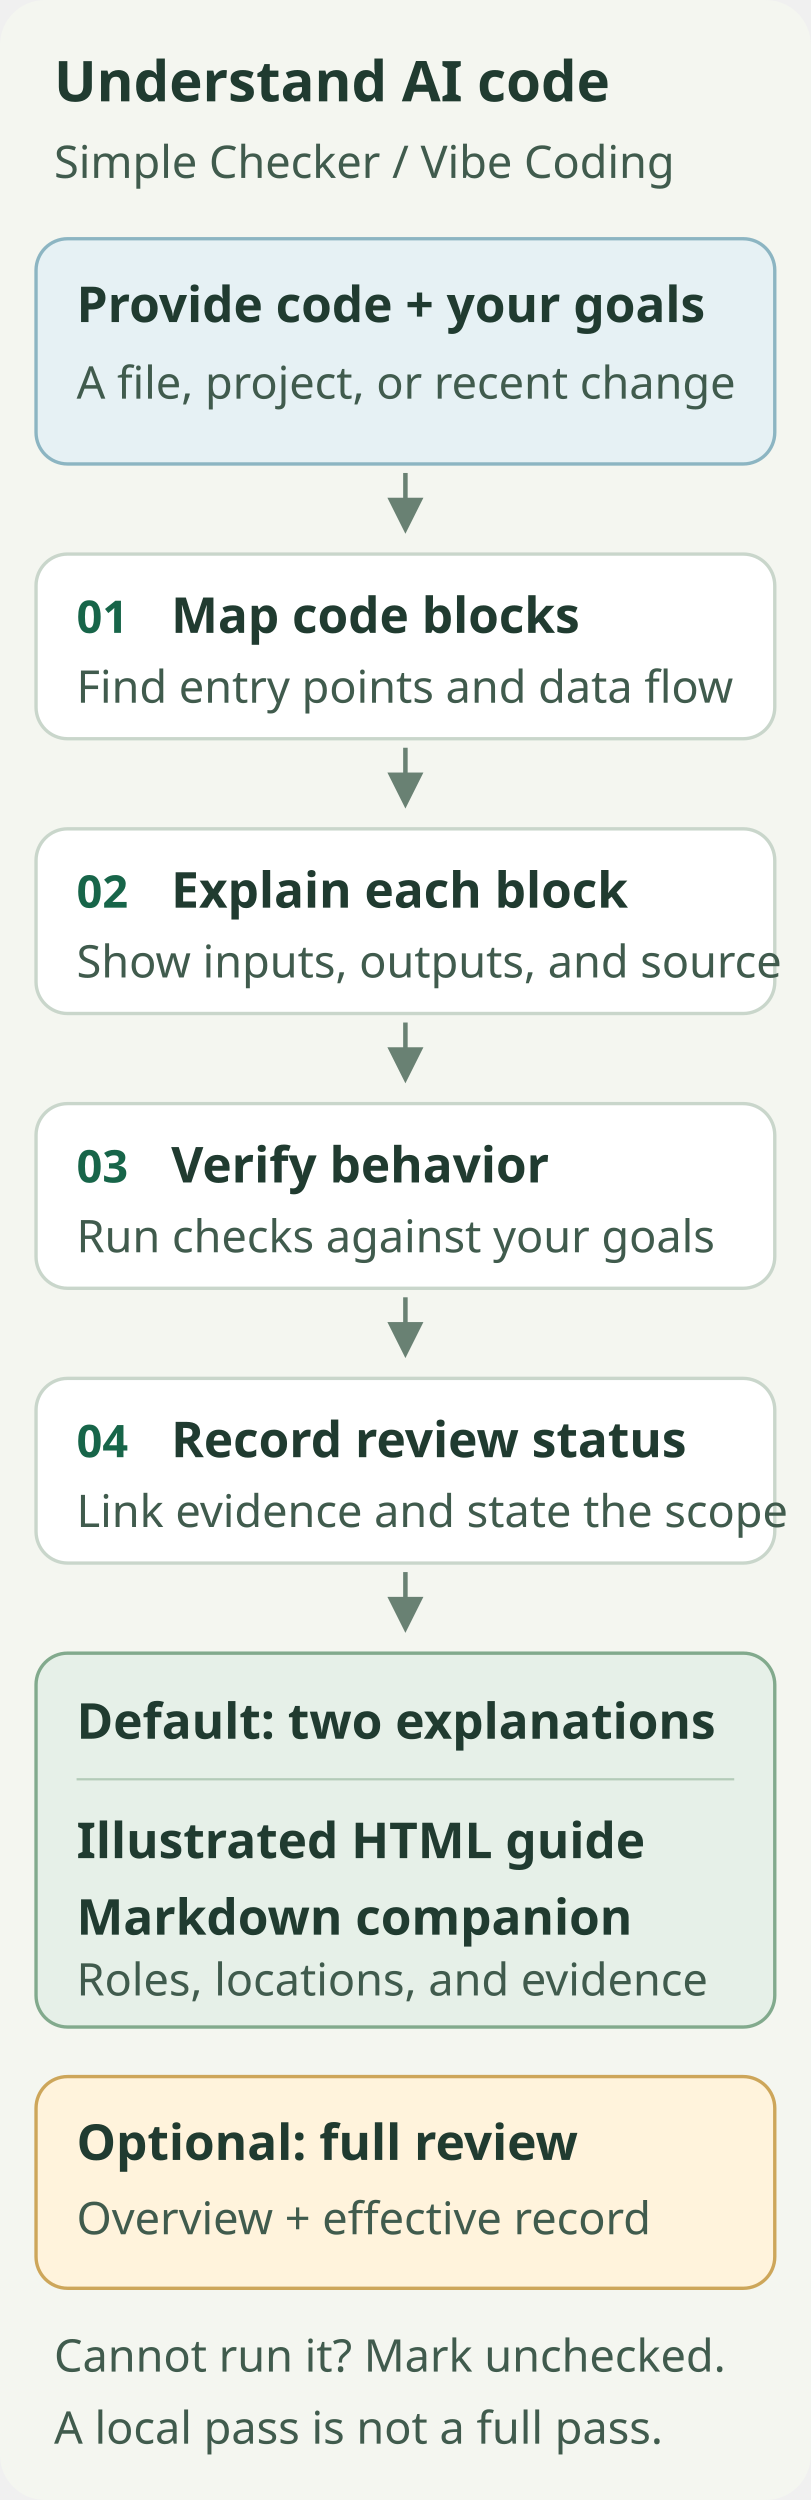
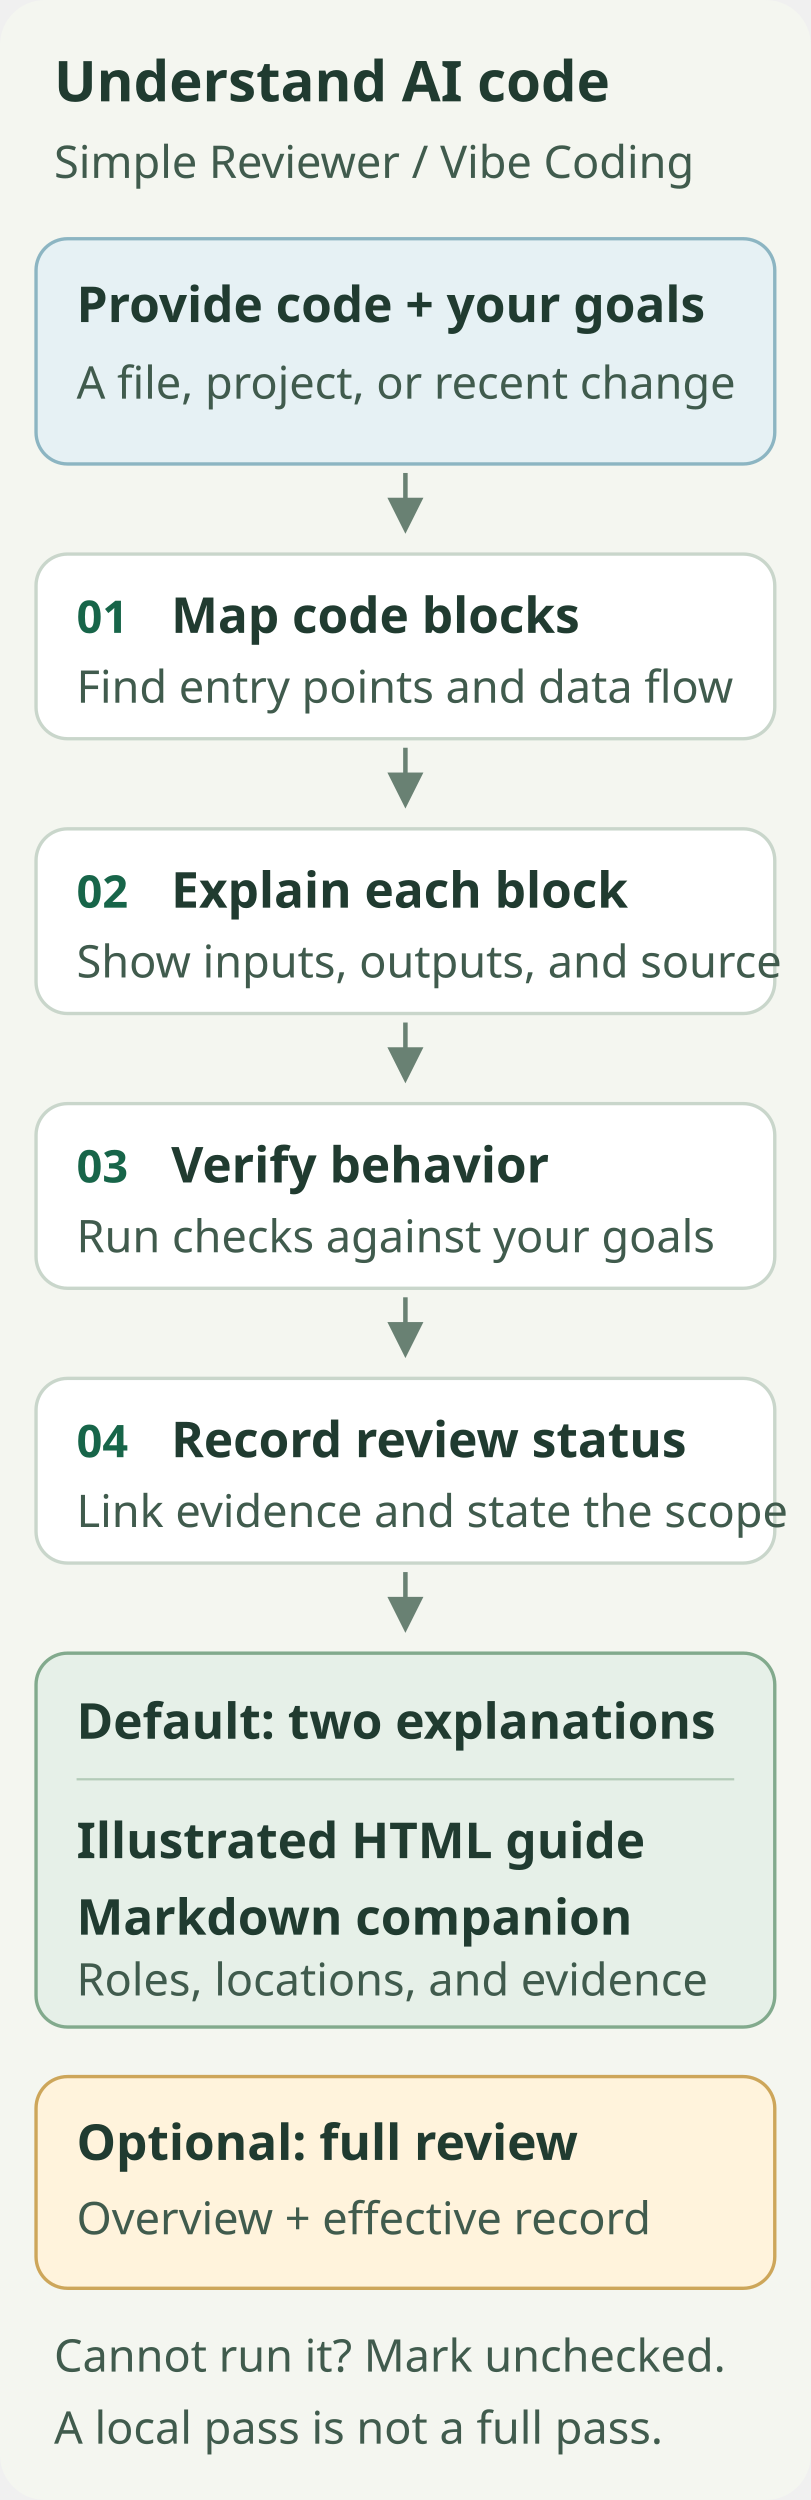
<svg xmlns="http://www.w3.org/2000/svg" width="360" height="1110" viewBox="0 0 360 1110" role="img" aria-labelledby="title desc">
  <defs>
    <marker id="arrow" markerWidth="8" markerHeight="8" refX="6" refY="4" orient="auto">
      <path d="M0 0L8 4L0 8Z" fill="#698173" />
    </marker>
    <style>
      text{font-family:"Segoe UI","Microsoft YaHei",sans-serif;fill:#203b30}
      .heading{font-size:25px;font-weight:700}
      .title{font-size:22px;font-weight:700}
      .body{font-size:20px;fill:#405b4d}
      .num{font-size:20px;font-weight:700;fill:#176549}
      .card{fill:#fff;stroke:#c9d6cb;stroke-width:1.5}
      .flow{fill:none;stroke:#698173;stroke-width:2;marker-end:url(#arrow)}
    </style>
  </defs>
  <rect width="360" height="1110" rx="20" fill="#f4f6f0" />
  <text x="24" y="45" class="heading">Understand AI code</text>
-   <text x="24" y="79" class="body">Simple Checker / Vibe Coding</text>
+   <text x="24" y="79" class="body">Simple Reviewer / Vibe Coding</text>
  <rect x="16" y="106" width="328" height="100" rx="14" fill="#e6f1f4" stroke="#8cb5c2" stroke-width="1.5" />
  <text x="34" y="143" class="title">Provide code + your goals</text>
  <text x="34" y="177" class="body">A file, project, or recent change</text>
  <path d="M180 210V233" class="flow" />
  <rect x="16" y="246" width="328" height="82" rx="14" class="card" />
  <text x="34" y="281" class="num">01</text>
  <text x="76" y="281" class="title">Map code blocks</text>
  <text x="34" y="312" class="body">Find entry points and data flow</text>
  <path d="M180 332V355" class="flow" />
  <rect x="16" y="368" width="328" height="82" rx="14" class="card" />
  <text x="34" y="403" class="num">02</text>
  <text x="76" y="403" class="title">Explain each block</text>
  <text x="34" y="434" class="body">Show inputs, outputs, and source</text>
  <path d="M180 454V477" class="flow" />
  <rect x="16" y="490" width="328" height="82" rx="14" class="card" />
  <text x="34" y="525" class="num">03</text>
  <text x="76" y="525" class="title">Verify behavior</text>
  <text x="34" y="556" class="body">Run checks against your goals</text>
  <path d="M180 576V599" class="flow" />
  <rect x="16" y="612" width="328" height="82" rx="14" class="card" />
  <text x="34" y="647" class="num">04</text>
  <text x="76" y="647" class="title">Record review status</text>
  <text x="34" y="678" class="body">Link evidence and state the scope</text>
  <path d="M180 698V721" class="flow" />
  <rect x="16" y="734" width="328" height="166" rx="14" fill="#e6f0e8" stroke="#82aa8d" stroke-width="1.5" />
  <text x="34" y="772" class="title">Default: two explanations</text>
  <path d="M34 790H326" stroke="#b4cbb8" />
  <text x="34" y="825" class="title">Illustrated HTML guide</text>
  <text x="34" y="859" class="title">Markdown companion</text>
  <text x="34" y="886" class="body">Roles, locations, and evidence</text>
  <rect x="16" y="922" width="328" height="94" rx="14" fill="#fff3dc" stroke="#cda65a" stroke-width="1.5" />
  <text x="34" y="959" class="title">Optional: full review</text>
  <text x="34" y="992" class="body">Overview + effective record</text>
  <text x="24" y="1053" class="body">Cannot run it? Mark unchecked.</text>
  <text x="24" y="1085" class="body">A local pass is not a full pass.</text>
</svg>
